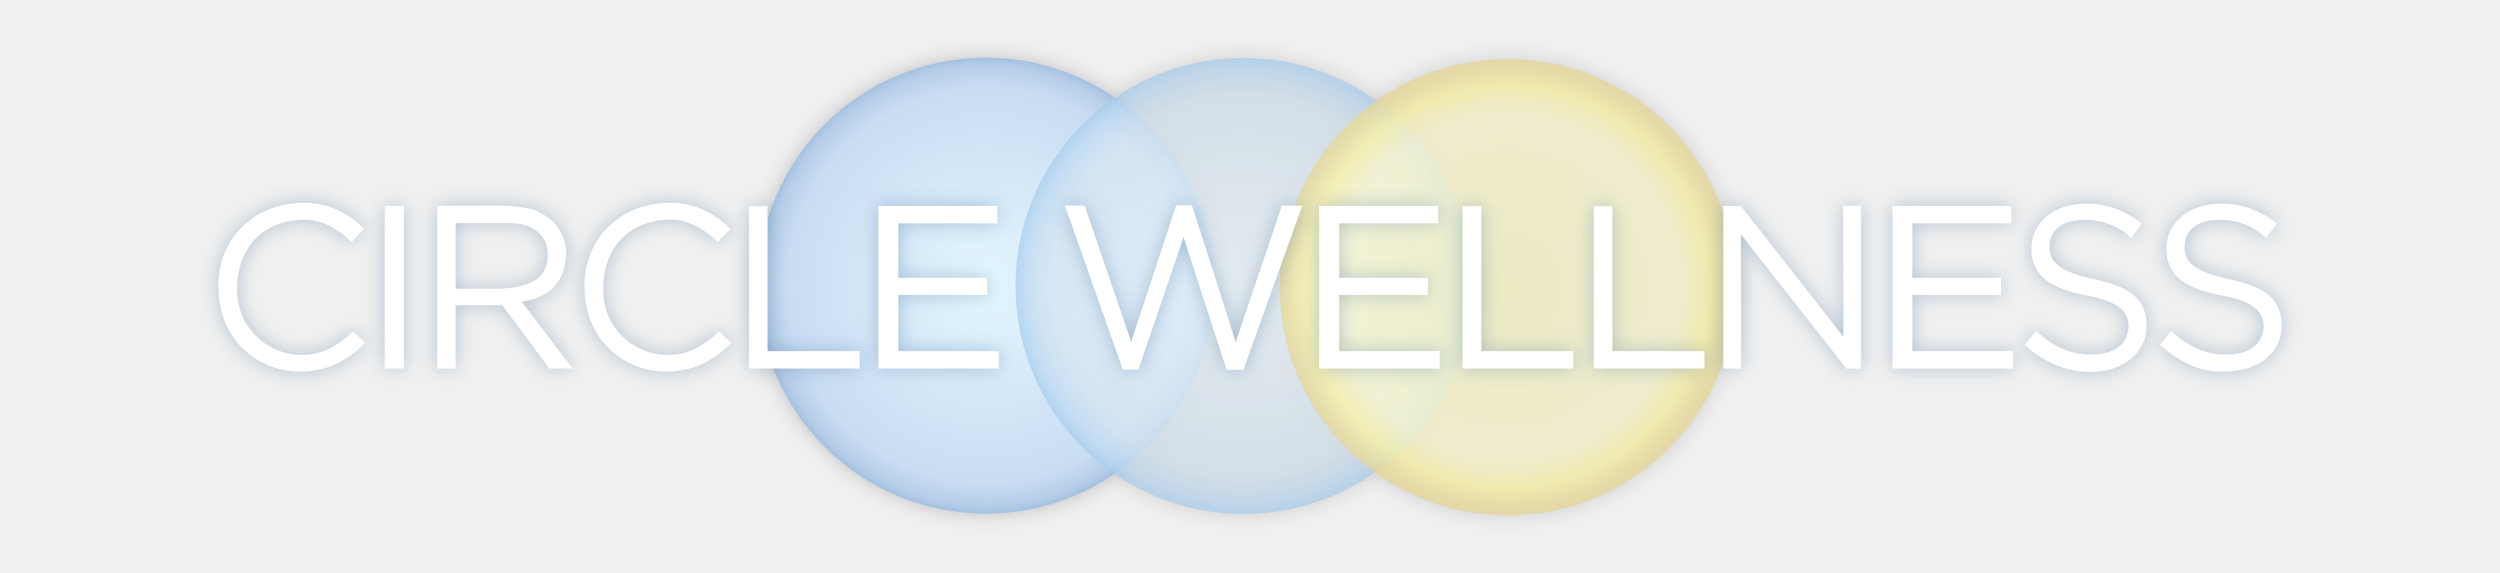
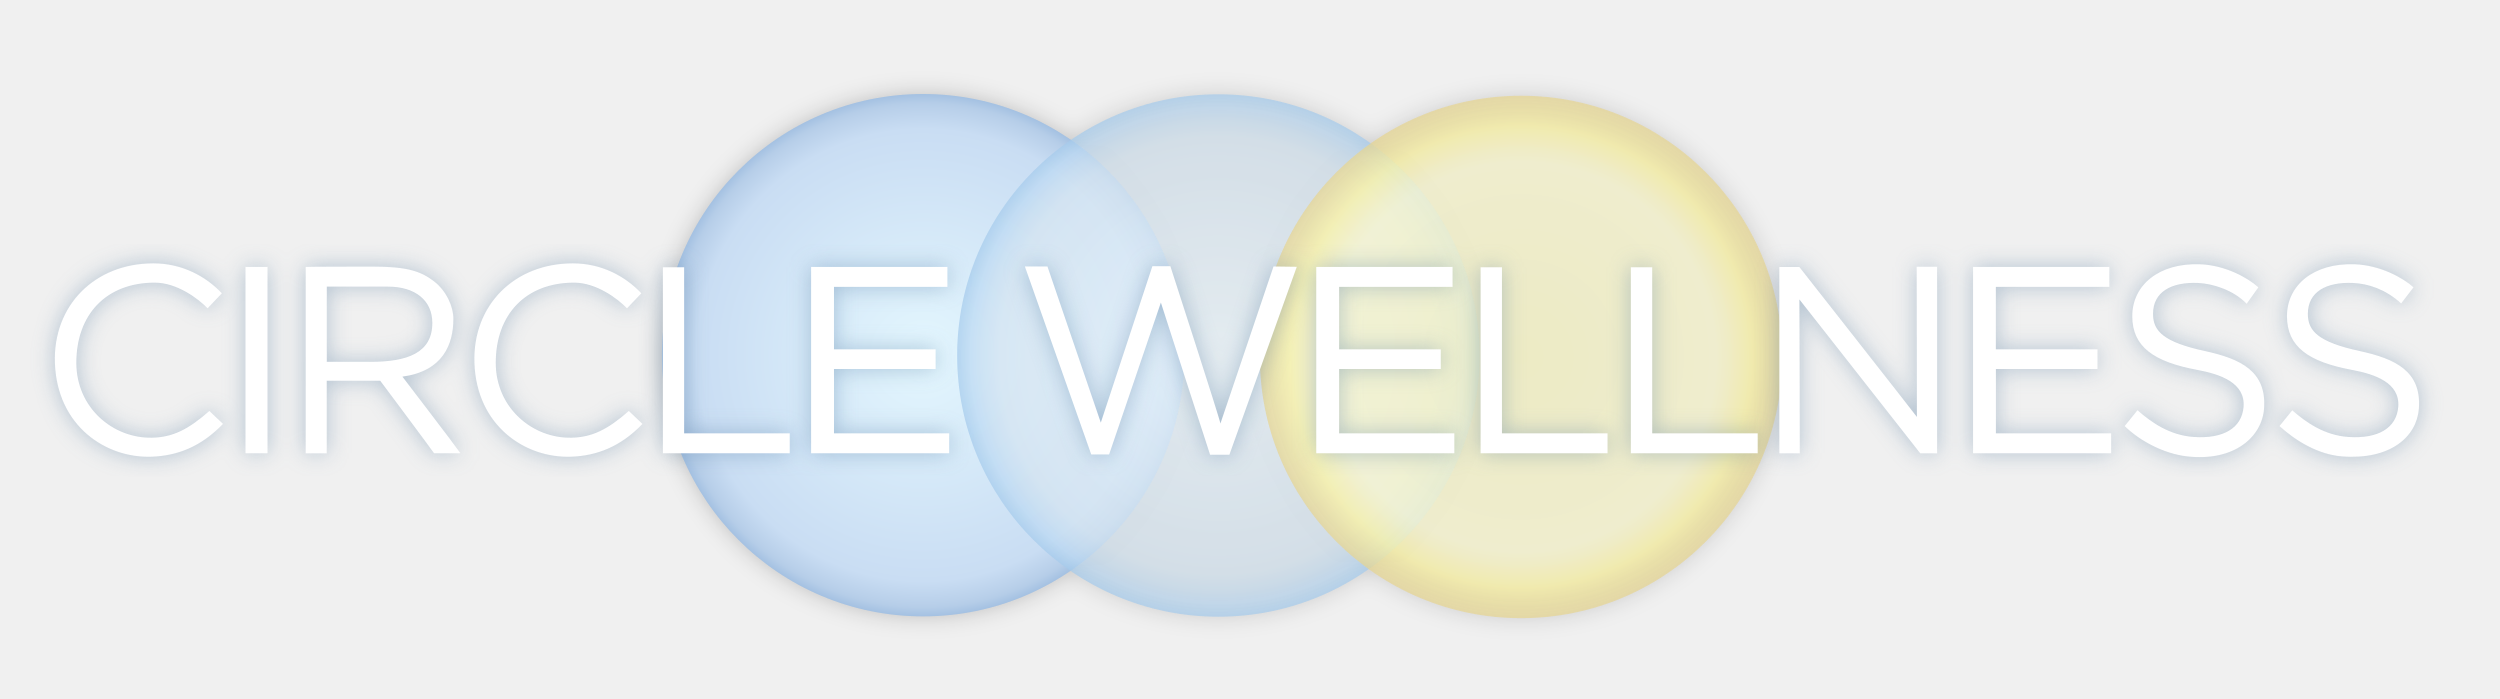
- <svg xmlns="http://www.w3.org/2000/svg" version="1.1" id="Layer_1" x="0px" y="0px" width="1044.971" height="239.459" viewBox="0 0 1044.971 239.459" enable-background="new 0 0 228 98.799" xml:space="preserve">
-   <defs id="defs71">
-     <filter style="color-interpolation-filters:sRGB;" id="filter3582" filterRes="1000">
-       <feFlood flood-opacity="0.384" flood-color="rgb(76,118,158)" result="flood" id="feFlood3584" />
-       <feComposite in="flood" in2="SourceGraphic" operator="in" result="composite1" id="feComposite3586" />
-       <feGaussianBlur in="composite1" stdDeviation="1" result="blur" id="feGaussianBlur3588" />
-       <feOffset dx="0" dy="0" result="offset" id="feOffset3590" />
-       <feComposite in="SourceGraphic" in2="offset" operator="over" result="composite2" id="feComposite3592" />
-     </filter>
-     <filter style="color-interpolation-filters:sRGB;" id="filter3594" filterRes="1000">
-       <feFlood flood-opacity="0.2" flood-color="rgb(0,0,0)" result="flood" id="feFlood3596" />
-       <feComposite in="flood" in2="SourceGraphic" operator="in" result="composite1" id="feComposite3598" />
-       <feGaussianBlur in="composite1" stdDeviation="1" result="blur" id="feGaussianBlur3600" />
-       <feOffset dx="0" dy="0" result="offset" id="feOffset3602" />
-       <feComposite in="SourceGraphic" in2="offset" operator="over" result="composite2" id="feComposite3604" />
-     </filter>
-   </defs>
-   <g id="circles" style="filter:url(#filter3594)" transform="matrix(4,0,0,4,75.30984,-10.1664)">
-     <radialGradient id="SVGID_1_" cx="676.188" cy="583.463" r="23.822" gradientTransform="translate(-592,-551.0703)" gradientUnits="userSpaceOnUse">
-       <stop offset="0.084" style="stop-color:#E1F4FD" id="stop24" />
-       <stop offset="0.866" style="stop-color:#C9DDF3" id="stop26" />
-       <stop offset="0.95" style="stop-color:#B9D0EA" id="stop28" />
-       <stop offset="0.966" style="stop-color:#B5CDE8" id="stop30" />
-       <stop offset="1" style="stop-color:#A4C1E2" id="stop32" />
+ <svg xmlns="http://www.w3.org/2000/svg" version="1.1" id="Layer_1" x="0px" y="0px" width="228px" height="63.715px" viewBox="0 0 228 63.715" enable-background="new 0 0 228 63.715" xml:space="preserve">
+   <filter style="color-interpolation-filters:sRGB;" id="filter3582" filterRes="1000">
+     <feFlood flood-opacity="0.384" flood-color="rgb(76,118,158)" result="flood" id="feFlood3584" />
+     <feComposite in="flood" in2="SourceGraphic" operator="in" result="composite1" id="feComposite3586" />
+     <feGaussianBlur in="composite1" stdDeviation="1" result="blur" id="feGaussianBlur3588" />
+     <feOffset dx="0" dy="0" result="offset" id="feOffset3590" />
+     <feComposite in="SourceGraphic" in2="offset" operator="over" result="composite2" id="feComposite3592" />
+   </filter>
+   <filter style="color-interpolation-filters:sRGB;" id="filter3594" filterRes="1000">
+     <feFlood flood-opacity="0.2" flood-color="rgb(0,0,0)" result="flood" id="feFlood3596" />
+     <feComposite in="flood" in2="SourceGraphic" operator="in" result="composite1" id="feComposite3598" />
+     <feGaussianBlur in="composite1" stdDeviation="1" result="blur" id="feGaussianBlur3600" />
+     <feOffset dx="0" dy="0" result="offset" id="feOffset3602" />
+     <feComposite in="SourceGraphic" in2="offset" operator="over" result="composite2" id="feComposite3604" />
+   </filter>
+   <g id="circles" filter="url(#filter3594)">
+     <radialGradient id="SVGID_1_" cx="676.188" cy="583.463" r="23.822" gradientTransform="matrix(1 0 0 1 -592 -551.0693)" gradientUnits="userSpaceOnUse">
+       <stop offset="0.084" style="stop-color:#E1F4FD" />
+       <stop offset="0.866" style="stop-color:#C9DDF3" />
+       <stop offset="0.95" style="stop-color:#B9D0EA" />
+       <stop offset="0.966" style="stop-color:#B5CDE8" />
+       <stop offset="1" style="stop-color:#A4C1E2" />
    </radialGradient>
-     <circle cx="84.188" cy="32.394" r="23.822" id="circle34" style="fill:url(#SVGID_1_)" />
-     <g id="g36" style="opacity:0.72">
-       <radialGradient id="SVGID_2_" cx="703.114" cy="583.492" r="23.822" gradientTransform="translate(-592,-551.0703)" gradientUnits="userSpaceOnUse">
-         <stop offset="0" style="stop-color:#EDF8FE" id="stop39" />
-         <stop offset="0.832" style="stop-color:#D6E5F1" id="stop41" />
-         <stop offset="0.9" style="stop-color:#C9DFF1" id="stop43" />
-         <stop offset="0.95" style="stop-color:#BCD9F2" id="stop45" />
-         <stop offset="1" style="stop-color:#A5CBEC" id="stop47" />
+     <circle fill="url(#SVGID_1_)" cx="84.188" cy="32.394" r="23.822" />
+     <g opacity="0.72">
+       <radialGradient id="SVGID_2_" cx="703.114" cy="583.491" r="23.822" gradientTransform="matrix(1 0 0 1 -592 -551.0693)" gradientUnits="userSpaceOnUse">
+         <stop offset="0" style="stop-color:#EDF8FE" />
+         <stop offset="0.832" style="stop-color:#D6E5F1" />
+         <stop offset="0.9" style="stop-color:#C9DFF1" />
+         <stop offset="0.95" style="stop-color:#BCD9F2" />
+         <stop offset="1" style="stop-color:#A5CBEC" />
      </radialGradient>
-       <circle cx="111.114" cy="32.422" r="23.822" id="circle49" style="fill:url(#SVGID_2_)" />
+       <circle fill="url(#SVGID_2_)" cx="111.114" cy="32.422" r="23.822" />
    </g>
-     <g id="g51" style="opacity:0.72">
-       <radialGradient id="SVGID_3_" cx="730.723" cy="583.623" r="23.822" gradientTransform="translate(-592,-551.0703)" gradientUnits="userSpaceOnUse">
-         <stop offset="0" style="stop-color:#F9F6C1" id="stop54" />
-         <stop offset="0.748" style="stop-color:#FCF9CE" id="stop56" />
-         <stop offset="0.789" style="stop-color:#FCF8C4" id="stop58" />
-         <stop offset="0.862" style="stop-color:#FEF6AA" id="stop60" />
-         <stop offset="0.883" style="stop-color:#FEF5A2" id="stop62" />
-         <stop offset="1" style="stop-color:#E6D591" id="stop64" />
+     <g opacity="0.72">
+       <radialGradient id="SVGID_3_" cx="730.723" cy="583.623" r="23.822" gradientTransform="matrix(1 0 0 1 -592 -551.0693)" gradientUnits="userSpaceOnUse">
+         <stop offset="0" style="stop-color:#F9F6C1" />
+         <stop offset="0.748" style="stop-color:#FCF9CE" />
+         <stop offset="0.789" style="stop-color:#FCF8C4" />
+         <stop offset="0.862" style="stop-color:#FEF6AA" />
+         <stop offset="0.883" style="stop-color:#FEF5A2" />
+         <stop offset="1" style="stop-color:#E6D591" />
      </radialGradient>
-       <circle cx="138.722" cy="32.554" r="23.822" id="circle66" style="fill:url(#SVGID_3_)" />
+       <circle fill="url(#SVGID_3_)" cx="138.722" cy="32.554" r="23.822" />
    </g>
  </g>
-   <path id="Circle_Wellness" d="m 41.894,39.87 c -2.018,2.11 -4.21,2.901 -6.475,2.988 -4.197,0.164 -8.654,-2.796 -8.851,-8.558 -0.177,-5.254 3.646,-9.074 8.98,-9.074 2.57,0 4.75,1.142 6.247,2.732 l -1.3,1.367 c -0.848,-0.879 -2.799,-2.34 -4.82,-2.34 -4.42,0 -7.152,2.9 -7.152,7.312 0,4.11 3.351,6.899 6.896,6.83 1.886,-0.035 3.319,-0.75 5.237,-2.44 l 1.235,1.173 0.003,0.01 z m 38.258,0 c -2.018,2.11 -4.21,2.901 -6.474,2.988 -4.197,0.164 -8.654,-2.796 -8.85,-8.558 -0.179,-5.254 3.644,-9.074 8.979,-9.074 2.57,0 4.75,1.142 6.245,2.732 l -1.308,1.367 c -0.847,-0.879 -2.799,-2.34 -4.82,-2.34 -4.42,0 -7.15,2.9 -7.15,7.312 0,4.11 3.351,6.899 6.896,6.83 1.886,-0.035 3.319,-0.75 5.24,-2.44 l 1.235,1.173 0.007,0.01 z m -34.192,-14.317 0,16.994 -2.011,0 0,-16.993 2.011,-0.001 0,0 z m 3.48,0 c 0.156,-0.023 4.212,-0.033 6.084,-0.033 3.156,0 4.393,0.424 5.563,1.302 1.205,0.905 1.822,2.375 1.822,3.45 0,2.34 -0.944,4.782 -4.648,5.286 0,0 4.86,6.342 5.296,6.99 l -2.406,0 c -0.342,-0.498 -4.914,-6.617 -4.914,-6.617 l -4.878,0 0,6.62 -1.92,0 0,-16.993 10e-4,-0.005 z m 1.92,8.654 3.994,0 c 3.357,0 5.635,-0.813 5.635,-3.546 0,-2.08 -1.593,-3.312 -4.033,-3.312 l -5.592,0 0,6.861 -0.004,-0.003 z m 30.648,-8.623 1.947,0 0,15.146 9.63,0 0,1.818 -11.571,0 0,-16.963 -0.006,-10e-4 z m 74.583,0 1.949,0 0,15.146 9.629,0 0,1.818 -11.578,0 0,-16.964 0,0 z m 13.705,0 1.947,0 0,15.146 9.62,0 0,1.818 -11.569,0 0,-16.963 0.002,-10e-4 z m -63.405,9.276 -9.27,0 0,5.87 10.506,0 0,1.817 -12.593,0 0,-16.993 12.43,0 0,1.818 -10.344,0 0,5.694 9.27,0 10e-4,1.794 0,0 z m 105.967,0 -9.271,0 0,5.87 10.511,0 0,1.817 -12.595,0 0,-16.993 12.431,0 0,1.818 -10.351,0 0,5.694 9.271,0 0,1.794 0.004,0 z m -59.898,0 -9.271,0 0,5.87 10.508,0 0,1.817 -12.594,0 0,-16.993 12.431,0 0,1.818 -10.345,0 0,5.694 9.271,0 0,1.794 0,0 z m -31.879,7.794 -6.051,-17.142 2.059,0 4.865,14.24 4.703,-14.269 1.641,0 c 0,0 4.563,14.074 4.564,14.352 l 4.842,-14.325 2.124,0.03 -6.147,17.14 -1.76,0 c 0,0 -4.471,-13.77 -4.488,-13.88 l -4.72,13.854 -1.642,0 0.01,0 z m 62.756,-0.107 0,-16.99 1.826,0 c 0,0 10.629,13.521 10.719,13.675 l -0.021,-13.7 1.864,0 0,17.019 -1.538,0 -11.021,-14.036 c 0.017,0.312 0.035,14.035 0.035,14.035 l -1.873,0 0.009,-0.003 z m 46.769,-3.926 c 1.255,1.1 2.931,2.288 5.125,2.438 2.69,0.185 4.397,-0.795 4.55,-2.753 0.172,-2.196 -2.138,-2.977 -4.244,-3.368 -3.945,-0.734 -5.904,-2.111 -5.904,-4.894 0,-2.817 2.418,-4.867 6.174,-4.734 2.34,0.084 4.42,1.243 5.367,2.102 l -1.129,1.47 c -1.44,-1.315 -3.03,-1.806 -4.379,-1.867 -2.479,-0.112 -4.129,0.827 -4.129,2.815 0,1.568 0.938,2.57 4.74,3.396 3.244,0.706 5.63,1.838 5.387,5.234 -0.188,2.584 -2.602,4.713 -7.021,4.37 -2.131,-0.167 -4.193,-1.389 -5.692,-2.765 l 1.163,-1.437 -0.008,-0.007 z m -14.108,0 c 1.256,1.1 2.93,2.288 5.127,2.438 2.688,0.185 4.396,-0.795 4.549,-2.753 0.17,-2.196 -2.137,-2.977 -4.244,-3.368 -3.947,-0.734 -5.906,-2.111 -5.906,-4.894 0,-2.817 2.41,-4.867 6.17,-4.734 2.33,0.084 4.38,1.243 5.33,2.102 l -1.068,1.5 c -1.164,-1.227 -3.062,-1.836 -4.408,-1.897 -2.478,-0.112 -4.131,0.827 -4.131,2.815 0,1.568 0.939,2.57 4.742,3.396 3.242,0.706 5.631,1.838 5.385,5.234 -0.186,2.584 -2.699,4.858 -7.021,4.37 -2.099,-0.24 -4.3,-1.4 -5.692,-2.765 l 1.164,-1.437 0.003,-0.007 z" style="fill:#ffffff;filter:url(#filter3582)" transform="matrix(4,0,0,4,-15.00001,-16.1377)" />
+   <path id="Circle_Wellness" fill="#FFFFFF" filter="url(#filter3582)" d="M20.333,38.662c-2.018,2.11-4.21,2.901-6.475,2.988     c-4.197,0.164-8.654-2.796-8.851-8.558c-0.177-5.254,3.646-9.074,8.98-9.074c2.57,0,4.75,1.142,6.247,2.732l-1.3,1.367     c-0.848-0.879-2.799-2.34-4.82-2.34c-4.42,0-7.152,2.9-7.152,7.312c0,4.11,3.351,6.899,6.896,6.83     c1.886-0.035,3.319-0.75,5.237-2.44l1.235,1.173L20.333,38.662z M58.591,38.662c-2.018,2.11-4.21,2.901-6.474,2.988     c-4.197,0.164-8.654-2.796-8.85-8.558c-0.179-5.254,3.644-9.074,8.979-9.074c2.57,0,4.75,1.142,6.245,2.732l-1.308,1.367     c-0.847-0.879-2.799-2.34-4.82-2.34c-4.42,0-7.15,2.9-7.15,7.312c0,4.11,3.351,6.899,6.896,6.83c1.886-0.035,3.319-0.75,5.24-2.44     l1.235,1.173L58.591,38.662z M24.399,24.345v16.994h-2.011V24.346L24.399,24.345L24.399,24.345z M27.879,24.345     c0.156-0.023,4.212-0.033,6.084-0.033c3.156,0,4.393,0.424,5.563,1.302c1.205,0.905,1.822,2.375,1.822,3.45     c0,2.34-0.944,4.782-4.648,5.286c0,0,4.86,6.342,5.296,6.99H39.59c-0.342-0.498-4.914-6.617-4.914-6.617h-4.878v6.62h-1.92V24.35     L27.879,24.345z M29.799,32.999h3.994c3.357,0,5.635-0.813,5.635-3.546c0-2.08-1.593-3.312-4.033-3.312h-5.592v6.861L29.799,32.999z      M60.447,24.376h1.947v15.146h9.63v1.818H60.453V24.377L60.447,24.376z M135.03,24.376h1.949v15.146h9.629v1.818H135.03V24.376     L135.03,24.376z M148.735,24.376h1.947v15.146h9.62v1.818h-11.569V24.377L148.735,24.376z M85.33,33.652h-9.27v5.87h10.506v1.817     H73.973V24.346h12.43v1.818H76.059v5.694h9.27L85.33,33.652L85.33,33.652z M191.297,33.652h-9.271v5.87h10.511v1.817h-12.595V24.346     h12.431v1.818h-10.351v5.694h9.271v1.794L191.297,33.652z M131.399,33.652h-9.271v5.87h10.508v1.817h-12.594V24.346h12.431v1.818     h-10.345v5.694h9.271V33.652L131.399,33.652z M99.52,41.446l-6.051-17.142h2.059l4.865,14.24l4.703-14.269h1.641     c0,0,4.563,14.074,4.564,14.352l4.842-14.325l2.124,0.03l-6.147,17.14h-1.76c0,0-4.471-13.77-4.488-13.88l-4.72,13.854H99.51H99.52z      M162.276,41.339v-16.99h1.826c0,0,10.629,13.521,10.719,13.675l-0.021-13.7h1.864v17.019h-1.538l-11.021-14.036     c0.017,0.312,0.035,14.035,0.035,14.035h-1.873L162.276,41.339z M209.045,37.413c1.255,1.1,2.931,2.288,5.125,2.438     c2.69,0.185,4.397-0.795,4.55-2.753c0.172-2.196-2.138-2.977-4.244-3.368c-3.945-0.734-5.904-2.111-5.904-4.894     c0-2.817,2.418-4.867,6.174-4.734c2.34,0.084,4.42,1.243,5.367,2.102l-1.129,1.47c-1.44-1.315-3.03-1.806-4.379-1.867     c-2.479-0.112-4.129,0.827-4.129,2.815c0,1.568,0.938,2.57,4.74,3.396c3.244,0.706,5.63,1.838,5.387,5.234     c-0.188,2.584-2.602,4.713-7.021,4.37c-2.131-0.167-4.193-1.389-5.692-2.765l1.163-1.437L209.045,37.413z M194.937,37.413     c1.256,1.1,2.93,2.288,5.127,2.438c2.688,0.185,4.396-0.795,4.549-2.753c0.17-2.196-2.137-2.977-4.244-3.368     c-3.947-0.734-5.906-2.111-5.906-4.894c0-2.817,2.41-4.867,6.17-4.734c2.33,0.084,4.38,1.243,5.33,2.102l-1.068,1.5     c-1.164-1.227-3.062-1.836-4.408-1.897c-2.478-0.112-4.131,0.827-4.131,2.815c0,1.568,0.939,2.57,4.742,3.396     c3.242,0.706,5.631,1.838,5.385,5.234c-0.186,2.584-2.699,4.858-7.021,4.37c-2.099-0.24-4.3-1.4-5.692-2.765l1.164-1.437     L194.937,37.413z" />
</svg>
